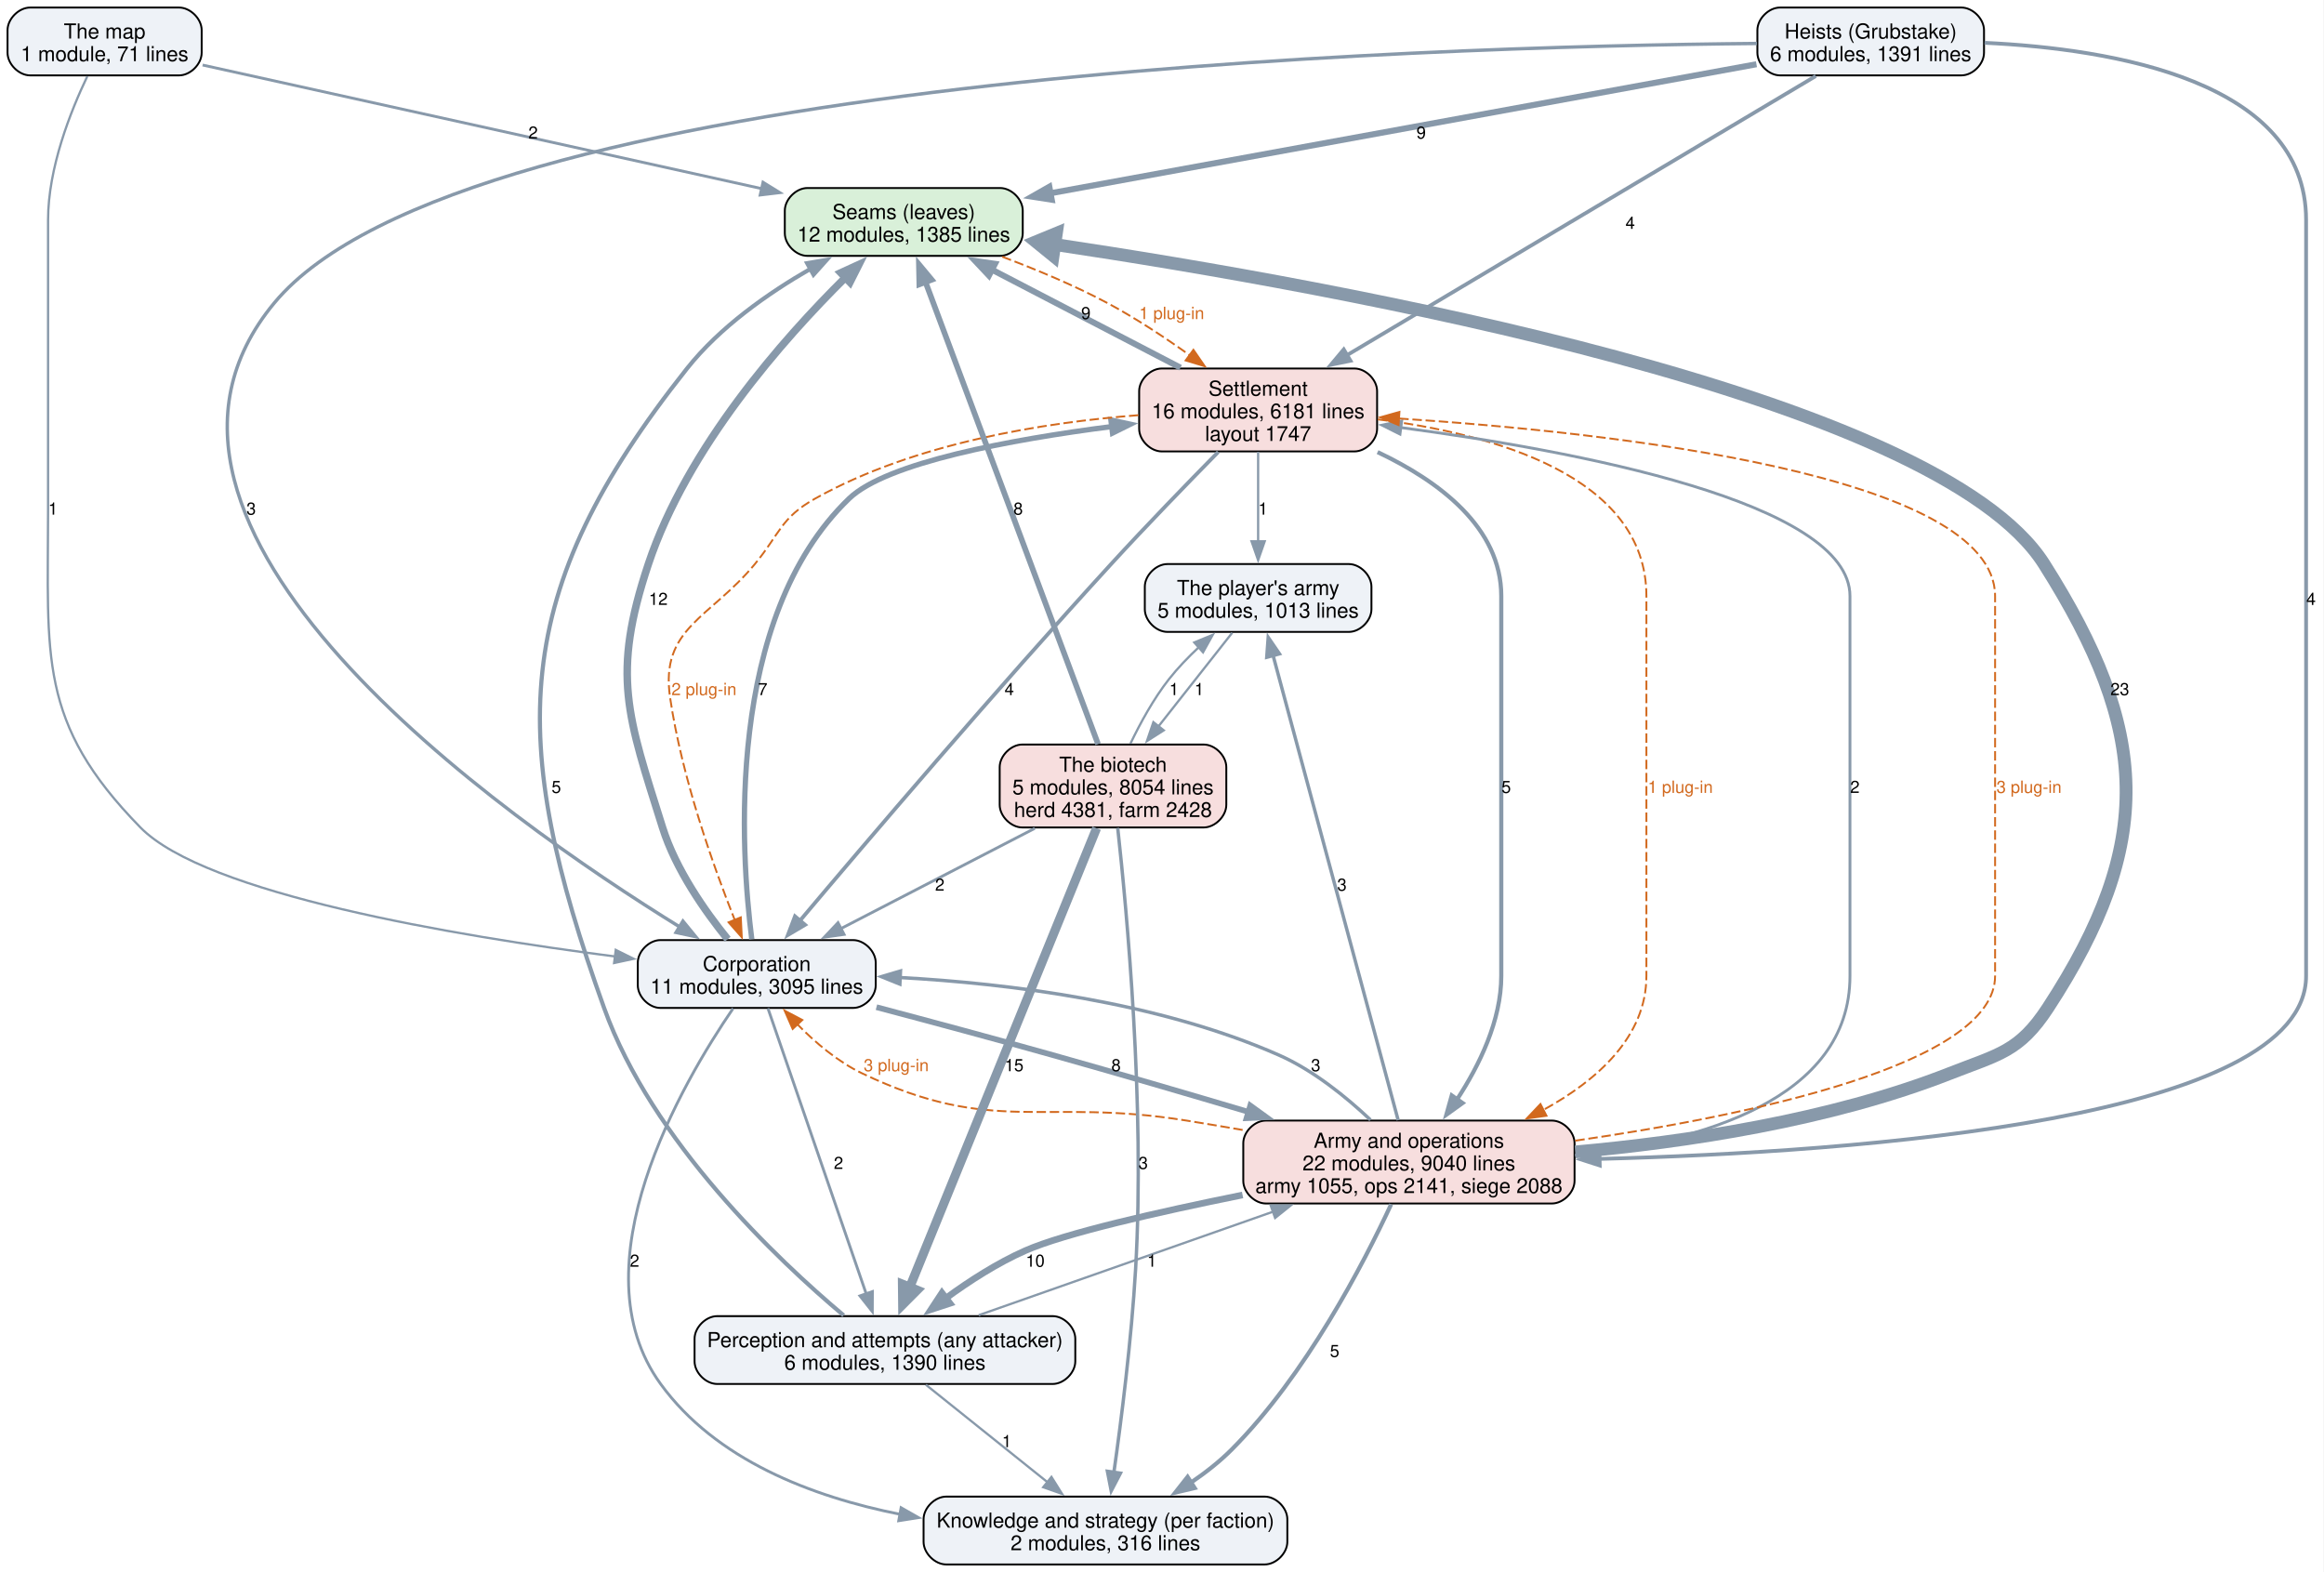
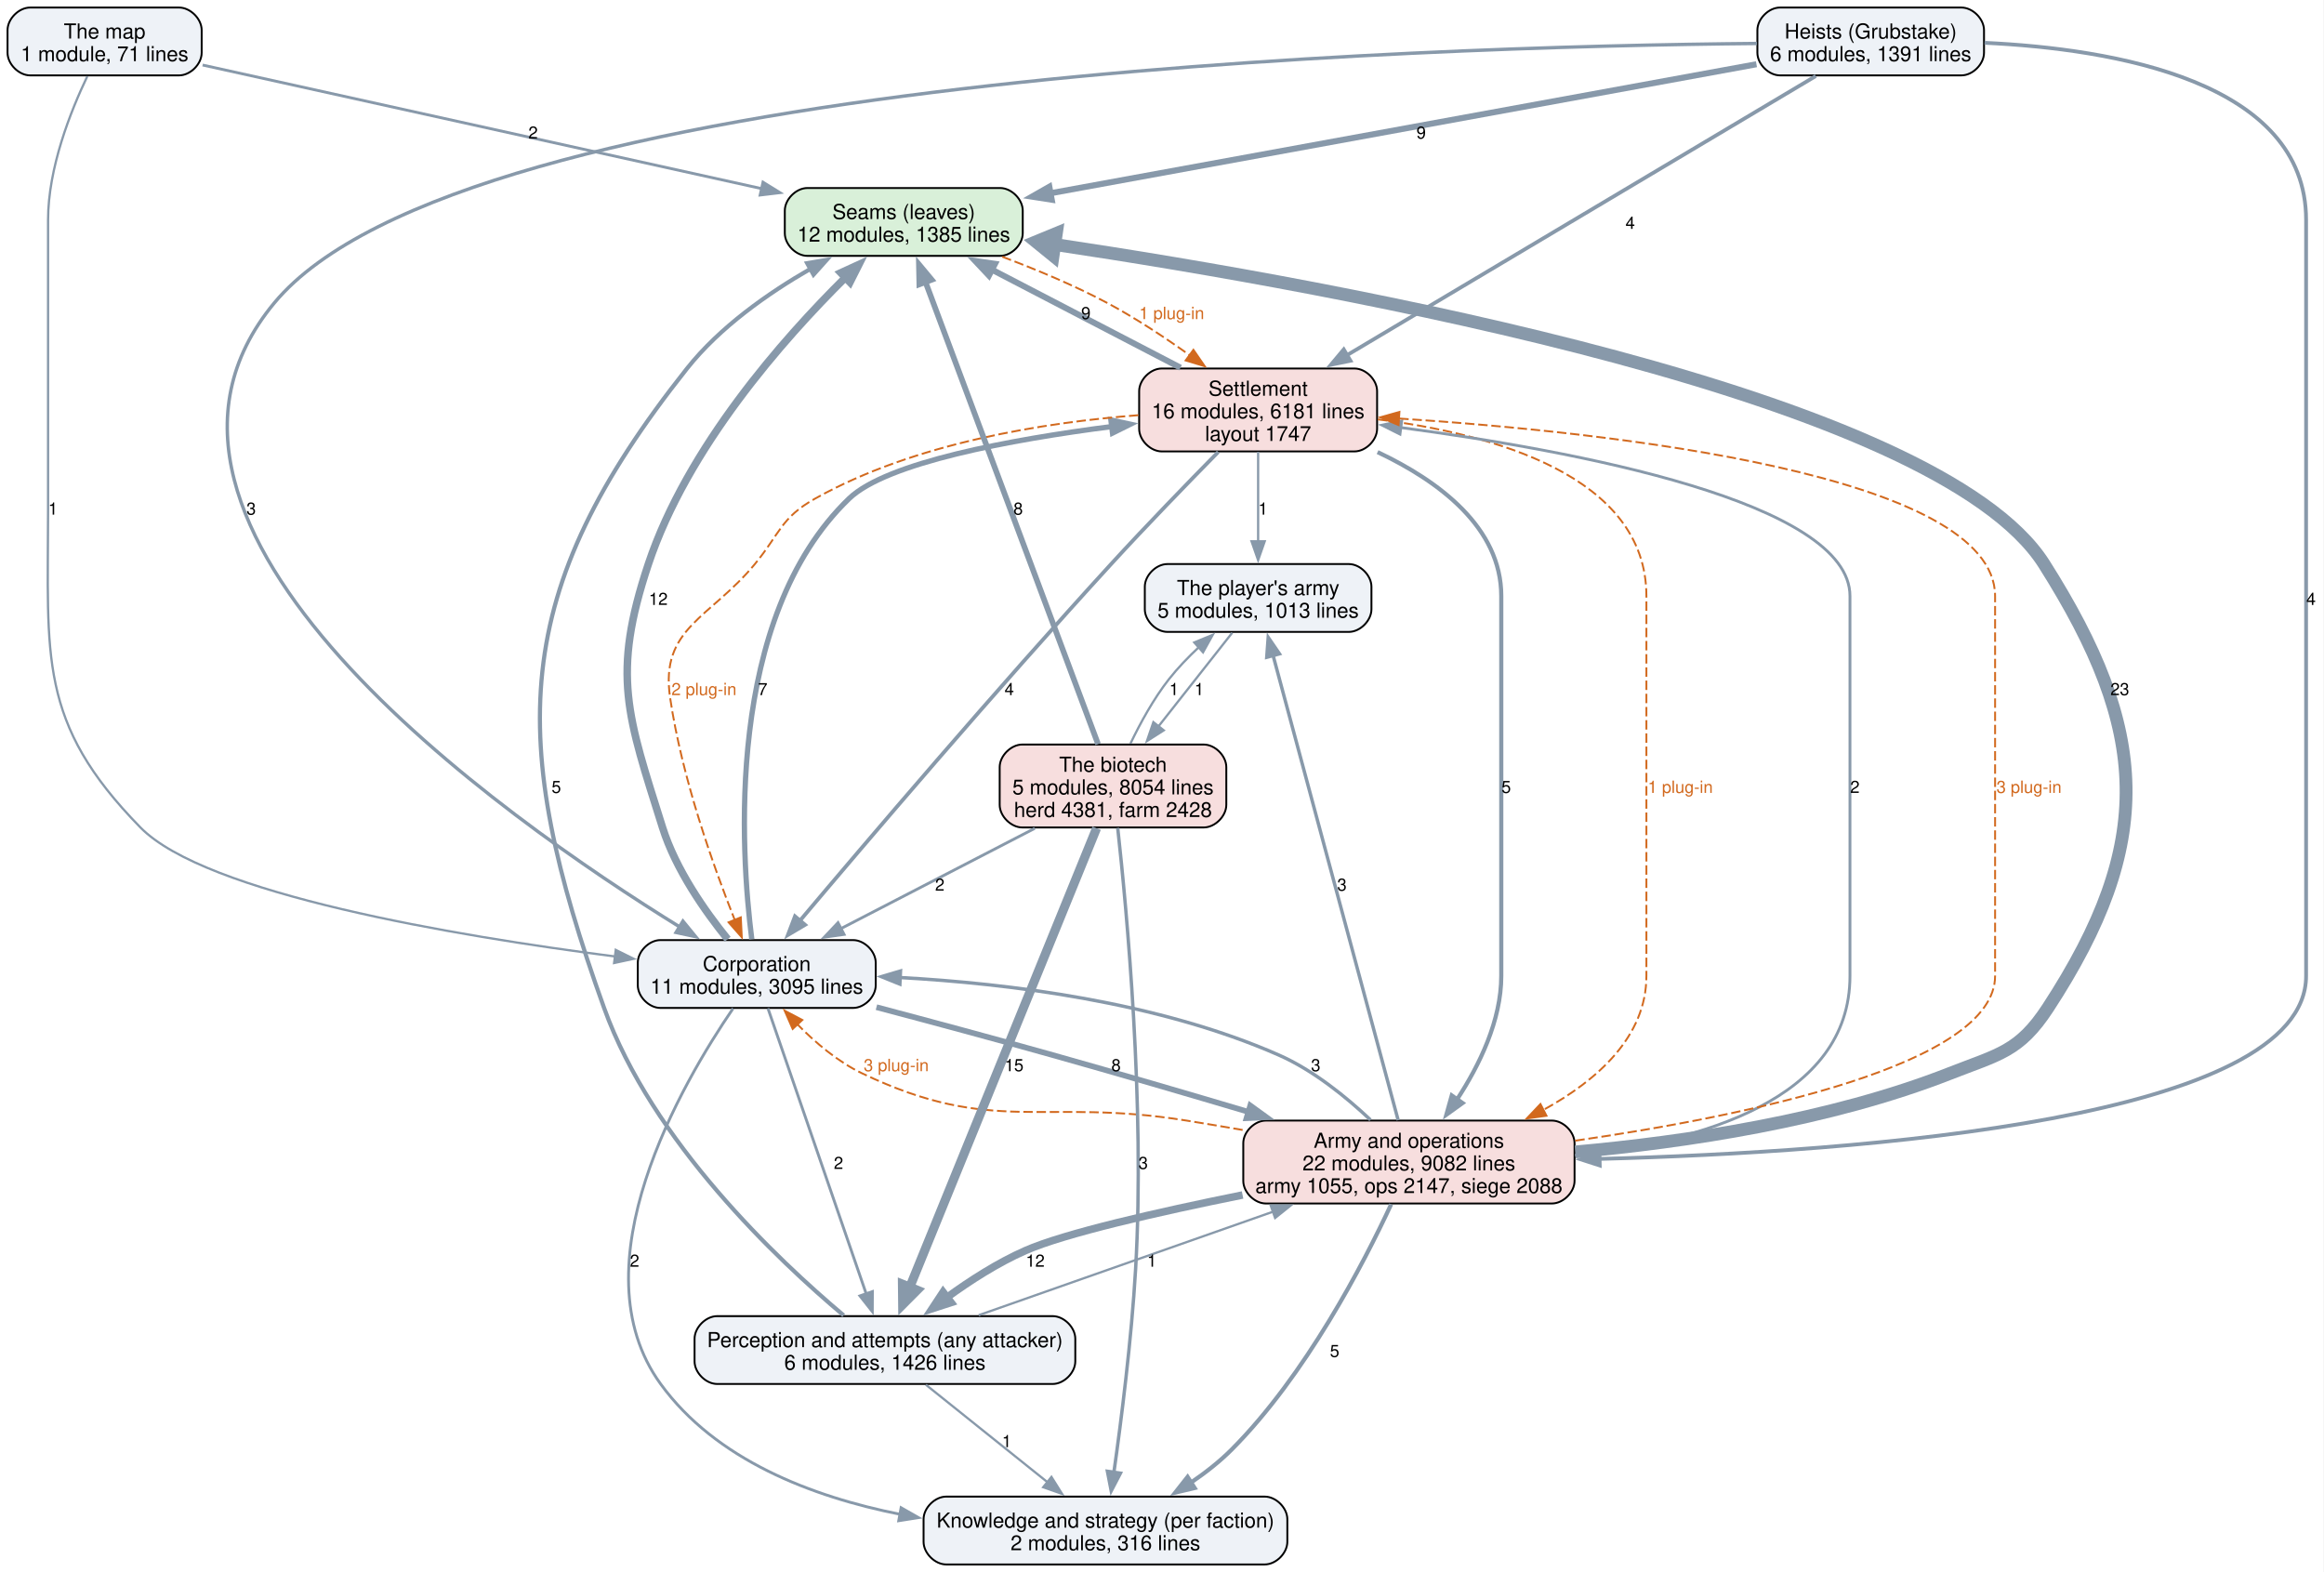
<svg xmlns="http://www.w3.org/2000/svg" width="1233pt" height="834pt" viewBox="0.00 0.00 1233.00 834.00">
  <g id="graph0" class="graph" transform="scale(1 1) rotate(0) translate(4 830)">
    <polygon fill="white" stroke="none" points="-4,4 -4,-830 1228.75,-830 1228.75,4 -4,4" />
    <g id="node1" class="node">
      <path fill="#d9f0d9" stroke="black" d="M526.62,-730.25C526.62,-730.25 424.38,-730.25 424.38,-730.25 418.38,-730.25 412.38,-724.25 412.38,-718.25 412.38,-718.25 412.38,-706.25 412.38,-706.25 412.38,-700.25 418.38,-694.25 424.38,-694.25 424.38,-694.25 526.62,-694.25 526.62,-694.25 532.62,-694.25 538.62,-700.25 538.62,-706.25 538.62,-706.25 538.62,-718.25 538.62,-718.25 538.62,-724.25 532.62,-730.25 526.62,-730.25" />
      <text xml:space="preserve" text-anchor="middle" x="475.5" y="-713.8" font-family="Helvetica,sans-Serif" font-size="11.00">Seams (leaves)</text>
      <text xml:space="preserve" text-anchor="middle" x="475.5" y="-701.8" font-family="Helvetica,sans-Serif" font-size="11.00">12 modules, 1385 lines</text>
    </g>
    <g id="node5" class="node">
      <path fill="#f7dede" stroke="black" d="M714.62,-634.5C714.62,-634.5 612.38,-634.5 612.38,-634.5 606.38,-634.5 600.38,-628.5 600.38,-622.5 600.38,-622.5 600.38,-602.5 600.38,-602.5 600.38,-596.5 606.38,-590.5 612.38,-590.5 612.38,-590.5 714.62,-590.5 714.62,-590.5 720.62,-590.5 726.62,-596.5 726.62,-602.5 726.62,-602.5 726.62,-622.5 726.62,-622.5 726.62,-628.5 720.62,-634.5 714.62,-634.5" />
      <text xml:space="preserve" text-anchor="middle" x="663.5" y="-620.05" font-family="Helvetica,sans-Serif" font-size="11.00">Settlement</text>
      <text xml:space="preserve" text-anchor="middle" x="663.5" y="-608.05" font-family="Helvetica,sans-Serif" font-size="11.00">16 modules, 6181 lines</text>
      <text xml:space="preserve" text-anchor="middle" x="663.5" y="-596.05" font-family="Helvetica,sans-Serif" font-size="11.00">layout 1747</text>
    </g>
    <g id="edge33" class="edge">
      <path fill="none" stroke="#d2691e" stroke-dasharray="5,2" d="M527.71,-693.81C545.79,-687.02 565.92,-678.62 583.5,-669.25 598.41,-661.3 613.85,-651.08 627.14,-641.57" />
      <polygon fill="#d2691e" stroke="#d2691e" points="629.17,-644.42 635.18,-635.7 625.04,-638.77 629.17,-644.42" />
      <text xml:space="preserve" text-anchor="middle" x="617.64" y="-660.7" font-family="Helvetica,sans-Serif" font-size="9.00" fill="#d2691e">1 plug-in</text>
    </g>
    <g id="node2" class="node">
      <path fill="#eef2f7" stroke="black" d="M554.5,-131.75C554.5,-131.75 376.5,-131.75 376.5,-131.75 370.5,-131.75 364.5,-125.75 364.5,-119.75 364.5,-119.75 364.5,-107.75 364.5,-107.75 364.5,-101.75 370.5,-95.75 376.5,-95.75 376.5,-95.75 554.5,-95.75 554.5,-95.75 560.5,-95.75 566.5,-101.75 566.5,-107.75 566.5,-107.75 566.5,-119.75 566.5,-119.75 566.5,-125.75 560.5,-131.75 554.5,-131.75" />
      <text xml:space="preserve" text-anchor="middle" x="465.5" y="-115.3" font-family="Helvetica,sans-Serif" font-size="11.00">Perception and attempts (any attacker)</text>
-       <text xml:space="preserve" text-anchor="middle" x="465.5" y="-103.3" font-family="Helvetica,sans-Serif" font-size="11.00">6 modules, 1390 lines</text>
+       <text xml:space="preserve" text-anchor="middle" x="465.5" y="-103.3" font-family="Helvetica,sans-Serif" font-size="11.00">6 modules, 1426 lines</text>
    </g>
    <g id="edge18" class="edge">
      <path fill="none" stroke="#8899aa" stroke-width="2.2" d="M443.62,-132.14C408.78,-161.41 342,-224.32 316.5,-295.25 265.07,-438.33 265.97,-515.41 360.5,-634.5 377.97,-656.51 403.52,-674.45 426.1,-687.43" />
      <polygon fill="#8899aa" stroke="#8899aa" stroke-width="2.2" points="424.22,-690.38 434.66,-692.15 427.6,-684.25 424.22,-690.38" />
      <text xml:space="preserve" text-anchor="middle" x="291.15" y="-409.32" font-family="Helvetica,sans-Serif" font-size="9.00">5</text>
    </g>
    <g id="node3" class="node">
      <path fill="#eef2f7" stroke="black" d="M667,-36C667,-36 498,-36 498,-36 492,-36 486,-30 486,-24 486,-24 486,-12 486,-12 486,-6 492,0 498,0 498,0 667,0 667,0 673,0 679,-6 679,-12 679,-12 679,-24 679,-24 679,-30 673,-36 667,-36" />
      <text xml:space="preserve" text-anchor="middle" x="582.5" y="-19.55" font-family="Helvetica,sans-Serif" font-size="11.00">Knowledge and strategy (per faction)</text>
      <text xml:space="preserve" text-anchor="middle" x="582.5" y="-7.55" font-family="Helvetica,sans-Serif" font-size="11.00">2 modules, 316 lines</text>
    </g>
    <g id="edge17" class="edge">
      <path fill="none" stroke="#8899aa" stroke-width="1.2" d="M487.23,-95.34C505.37,-80.8 531.45,-59.91 551.74,-43.65" />
      <polygon fill="#8899aa" stroke="#8899aa" stroke-width="1.2" points="553.85,-46.44 559.47,-37.46 549.47,-40.98 553.85,-46.44" />
      <text xml:space="preserve" text-anchor="middle" x="530.13" y="-62.2" font-family="Helvetica,sans-Serif" font-size="9.00">1</text>
    </g>
    <g id="node6" class="node">
      <path fill="#f7dede" stroke="black" d="M819.38,-235.5C819.38,-235.5 667.62,-235.5 667.62,-235.5 661.62,-235.5 655.62,-229.5 655.62,-223.5 655.62,-223.5 655.62,-203.5 655.62,-203.5 655.62,-197.5 661.62,-191.5 667.62,-191.5 667.62,-191.5 819.38,-191.5 819.38,-191.5 825.38,-191.5 831.38,-197.5 831.38,-203.5 831.38,-203.5 831.38,-223.5 831.38,-223.5 831.38,-229.5 825.38,-235.5 819.38,-235.5" />
      <text xml:space="preserve" text-anchor="middle" x="743.5" y="-221.05" font-family="Helvetica,sans-Serif" font-size="11.00">Army and operations</text>
-       <text xml:space="preserve" text-anchor="middle" x="743.5" y="-209.05" font-family="Helvetica,sans-Serif" font-size="11.00">22 modules, 9040 lines</text>
-       <text xml:space="preserve" text-anchor="middle" x="743.5" y="-197.05" font-family="Helvetica,sans-Serif" font-size="11.00">army 1055, ops 2141, siege 2088</text>
+       <text xml:space="preserve" text-anchor="middle" x="743.5" y="-209.05" font-family="Helvetica,sans-Serif" font-size="11.00">22 modules, 9082 lines</text>
+       <text xml:space="preserve" text-anchor="middle" x="743.5" y="-197.05" font-family="Helvetica,sans-Serif" font-size="11.00">army 1055, ops 2147, siege 2088</text>
    </g>
    <g id="edge16" class="edge">
      <path fill="none" stroke="#8899aa" stroke-width="1.2" d="M515.24,-132.24C558.77,-147.55 622.54,-169.97 671.62,-187.23" />
      <polygon fill="#8899aa" stroke="#8899aa" stroke-width="1.2" points="670.18,-190.43 680.78,-190.45 672.51,-183.83 670.18,-190.43" />
      <text xml:space="preserve" text-anchor="middle" x="607.12" y="-157.95" font-family="Helvetica,sans-Serif" font-size="9.00">1</text>
    </g>
    <g id="node4" class="node">
      <path fill="#eef2f7" stroke="black" d="M448.62,-331.25C448.62,-331.25 346.38,-331.25 346.38,-331.25 340.38,-331.25 334.38,-325.25 334.38,-319.25 334.38,-319.25 334.38,-307.25 334.38,-307.25 334.38,-301.25 340.38,-295.25 346.38,-295.25 346.38,-295.25 448.62,-295.25 448.62,-295.25 454.62,-295.25 460.62,-301.25 460.62,-307.25 460.62,-307.25 460.62,-319.25 460.62,-319.25 460.62,-325.25 454.62,-331.25 448.62,-331.25" />
      <text xml:space="preserve" text-anchor="middle" x="397.5" y="-314.8" font-family="Helvetica,sans-Serif" font-size="11.00">Corporation</text>
      <text xml:space="preserve" text-anchor="middle" x="397.5" y="-302.8" font-family="Helvetica,sans-Serif" font-size="11.00">11 modules, 3095 lines</text>
    </g>
    <g id="edge10" class="edge">
      <path fill="none" stroke="#8899aa" stroke-width="4" d="M382.08,-331.72C370.17,-346.4 354.56,-368.55 347.5,-391 328.85,-450.34 320.32,-471.75 340,-530.75 360.6,-592.49 411.51,-650.1 444.73,-682.95" />
      <polygon fill="#8899aa" stroke="#8899aa" stroke-width="4" points="442.09,-685.27 451.72,-689.69 446.95,-680.23 442.09,-685.27" />
      <text xml:space="preserve" text-anchor="middle" x="345.25" y="-509.07" font-family="Helvetica,sans-Serif" font-size="9.00">12</text>
    </g>
    <g id="edge9" class="edge">
      <path fill="none" stroke="#8899aa" stroke-width="1.5" d="M403.42,-295.07C415.1,-261.15 441.23,-185.25 455.58,-143.55" />
      <polygon fill="#8899aa" stroke="#8899aa" stroke-width="1.5" points="458.86,-144.77 458.81,-134.18 452.25,-142.49 458.86,-144.77" />
      <text xml:space="preserve" text-anchor="middle" x="440.88" y="-209.82" font-family="Helvetica,sans-Serif" font-size="9.00">2</text>
    </g>
    <g id="edge8" class="edge">
      <path fill="none" stroke="#8899aa" stroke-width="1.5" d="M384.93,-294.97C358.06,-255.71 301,-158.39 346.5,-95.75 375.74,-55.5 426.61,-35.94 473.65,-26.6" />
      <polygon fill="#8899aa" stroke="#8899aa" stroke-width="1.5" points="474.07,-30.09 483.28,-24.85 472.82,-23.2 474.07,-30.09" />
      <text xml:space="preserve" text-anchor="middle" x="332.68" y="-157.95" font-family="Helvetica,sans-Serif" font-size="9.00">2</text>
    </g>
    <g id="edge11" class="edge">
      <path fill="none" stroke="#8899aa" stroke-width="2.8" d="M394.87,-331.66C389.04,-377.42 380.35,-501.89 446.5,-565.5 466.38,-584.61 531.92,-596.74 585.82,-603.71" />
      <polygon fill="#8899aa" stroke="#8899aa" stroke-width="2.8" points="585.39,-607.18 595.74,-604.94 586.24,-600.24 585.39,-607.18" />
      <text xml:space="preserve" text-anchor="middle" x="400.66" y="-461.2" font-family="Helvetica,sans-Serif" font-size="9.00">7</text>
    </g>
    <g id="edge7" class="edge">
      <path fill="none" stroke="#8899aa" stroke-width="3" d="M461,-295.65C489.62,-288.08 523.81,-278.88 554.5,-270.25 588.65,-260.65 626.14,-249.68 658.66,-240.02" />
      <polygon fill="#8899aa" stroke="#8899aa" stroke-width="3" points="659.33,-243.48 667.92,-237.27 657.34,-236.77 659.33,-243.48" />
      <text xml:space="preserve" text-anchor="middle" x="588.14" y="-261.7" font-family="Helvetica,sans-Serif" font-size="9.00">8</text>
    </g>
    <g id="edge21" class="edge">
      <path fill="none" stroke="#8899aa" stroke-width="3.2" d="M622.31,-634.92C592.73,-650.3 552.83,-671.04 522.09,-687.02" />
      <polygon fill="#8899aa" stroke="#8899aa" stroke-width="3.2" points="520.67,-683.82 513.41,-691.54 523.89,-690.03 520.67,-683.82" />
      <text xml:space="preserve" text-anchor="middle" x="572.12" y="-660.7" font-family="Helvetica,sans-Serif" font-size="9.00">9</text>
    </g>
    <g id="edge20" class="edge">
      <path fill="none" stroke="#8899aa" stroke-width="2" d="M642.33,-590.2C626.46,-574.09 604.33,-551.3 585.5,-530.75 524.41,-464.06 455.34,-382.98 420.39,-341.53" />
      <polygon fill="#8899aa" stroke="#8899aa" stroke-width="2" points="423.13,-339.35 414.01,-333.96 417.77,-343.86 423.13,-339.35" />
      <text xml:space="preserve" text-anchor="middle" x="531.48" y="-461.2" font-family="Helvetica,sans-Serif" font-size="9.00">4</text>
    </g>
    <g id="edge35" class="edge">
      <path fill="none" stroke="#d2691e" stroke-dasharray="5,2" d="M599.96,-609.73C550.46,-605.92 481.47,-595.13 428.5,-565.5 410.18,-555.25 409.86,-546.94 396.5,-530.75 372.78,-502.01 346.11,-496.87 351.5,-460 357.7,-417.58 374.4,-370.66 385.87,-341.81" />
      <polygon fill="#d2691e" stroke="#d2691e" points="389.04,-343.31 389.56,-332.73 382.55,-340.68 389.04,-343.31" />
      <text xml:space="preserve" text-anchor="middle" x="369.5" y="-461.2" font-family="Helvetica,sans-Serif" font-size="9.00" fill="#d2691e">2 plug-in</text>
    </g>
    <g id="edge19" class="edge">
      <path fill="none" stroke="#8899aa" stroke-width="2.2" d="M726.87,-590.14C759.49,-574.73 792.5,-550.14 792.5,-513.75 792.5,-513.75 792.5,-513.75 792.5,-312.25 792.5,-288.62 780.92,-264.87 769.02,-246.69" />
      <polygon fill="#8899aa" stroke="#8899aa" stroke-width="2.2" points="771.97,-244.8 763.37,-238.61 766.23,-248.81 771.97,-244.8" />
      <text xml:space="preserve" text-anchor="middle" x="795.12" y="-409.32" font-family="Helvetica,sans-Serif" font-size="9.00">5</text>
    </g>
    <g id="edge34" class="edge">
      <path fill="none" stroke="#d2691e" stroke-dasharray="5,2" d="M726.99,-607.51C787.52,-599.85 869.5,-577.68 869.5,-513.75 869.5,-513.75 869.5,-513.75 869.5,-312.25 869.5,-279.93 843.3,-256.76 814.79,-241.12" />
      <polygon fill="#d2691e" stroke="#d2691e" points="816.49,-238.05 806,-236.59 813.29,-244.28 816.49,-238.05" />
      <text xml:space="preserve" text-anchor="middle" x="887.5" y="-409.32" font-family="Helvetica,sans-Serif" font-size="9.00" fill="#d2691e">1 plug-in</text>
    </g>
    <g id="node10" class="node">
      <path fill="#eef2f7" stroke="black" d="M711.62,-530.75C711.62,-530.75 615.38,-530.75 615.38,-530.75 609.38,-530.75 603.38,-524.75 603.38,-518.75 603.38,-518.75 603.38,-506.75 603.38,-506.75 603.38,-500.75 609.38,-494.75 615.38,-494.75 615.38,-494.75 711.62,-494.75 711.62,-494.75 717.62,-494.75 723.62,-500.75 723.62,-506.75 723.62,-506.75 723.62,-518.75 723.62,-518.75 723.62,-524.75 717.62,-530.75 711.62,-530.75" />
      <text xml:space="preserve" text-anchor="middle" x="663.5" y="-514.3" font-family="Helvetica,sans-Serif" font-size="11.00">The player's army</text>
      <text xml:space="preserve" text-anchor="middle" x="663.5" y="-502.3" font-family="Helvetica,sans-Serif" font-size="11.00">5 modules, 1013 lines</text>
    </g>
    <g id="edge22" class="edge">
      <path fill="none" stroke="#8899aa" stroke-width="1.2" d="M663.5,-590.29C663.5,-576.29 663.5,-557.77 663.5,-542.46" />
      <polygon fill="#8899aa" stroke="#8899aa" stroke-width="1.2" points="667,-542.83 663.5,-532.83 660,-542.83 667,-542.83" />
      <text xml:space="preserve" text-anchor="middle" x="666.12" y="-556.95" font-family="Helvetica,sans-Serif" font-size="9.00">1</text>
    </g>
    <g id="edge4" class="edge">
      <path fill="none" stroke="#8899aa" stroke-width="6.8" d="M831.77,-218.85C889.89,-224.05 966.73,-235.47 1030.5,-260.5 1056.37,-270.66 1067.3,-271.98 1082.5,-295.25 1139.75,-382.88 1136.54,-442.35 1080.5,-530.75 1023.65,-620.43 706.35,-677.75 555.37,-700.33" />
      <polygon fill="#8899aa" stroke="#8899aa" stroke-width="6.8" points="554.72,-694.41 545.69,-701.75 556.45,-706.18 554.72,-694.41" />
      <text xml:space="preserve" text-anchor="middle" x="1120.67" y="-461.2" font-family="Helvetica,sans-Serif" font-size="9.00">23</text>
    </g>
    <g id="edge3" class="edge">
-       <path fill="none" stroke="#8899aa" stroke-width="3.5" d="M655.25,-196.02C610.31,-186.94 560.84,-175.68 540,-166.5 525.24,-160 510.36,-150.42 497.83,-141.26" />
-       <polygon fill="#8899aa" stroke="#8899aa" stroke-width="3.5" points="500,-138.52 489.93,-135.23 495.75,-144.08 500,-138.52" />
-       <text xml:space="preserve" text-anchor="middle" x="545.25" y="-157.95" font-family="Helvetica,sans-Serif" font-size="9.00">10</text>
+       <path fill="none" stroke="#8899aa" stroke-width="4" d="M655.25,-196.02C610.31,-186.94 560.84,-175.68 540,-166.5 525.39,-160.07 510.68,-150.62 498.22,-141.55" />
+       <polygon fill="#8899aa" stroke="#8899aa" stroke-width="4" points="500.61,-138.96 490.53,-135.69 496.36,-144.53 500.61,-138.96" />
+       <text xml:space="preserve" text-anchor="middle" x="545.25" y="-157.95" font-family="Helvetica,sans-Serif" font-size="9.00">12</text>
    </g>
    <g id="edge2" class="edge">
      <path fill="none" stroke="#8899aa" stroke-width="2.2" d="M734.08,-191.07C719.48,-159.67 688.92,-100.6 649.5,-61 643.12,-54.59 635.59,-48.7 627.93,-43.49" />
      <polygon fill="#8899aa" stroke="#8899aa" stroke-width="2.2" points="629.84,-40.56 619.52,-38.14 626.08,-46.46 629.84,-40.56" />
      <text xml:space="preserve" text-anchor="middle" x="704.09" y="-110.08" font-family="Helvetica,sans-Serif" font-size="9.00">5</text>
    </g>
    <g id="edge1" class="edge">
      <path fill="none" stroke="#8899aa" stroke-width="1.8" d="M723.12,-235.85C710.33,-247.93 692.82,-262.18 674.5,-270.25 610.46,-298.47 530.92,-308.23 473.52,-311.38" />
      <polygon fill="#8899aa" stroke="#8899aa" stroke-width="1.8" points="473.43,-307.88 463.61,-311.85 473.77,-314.87 473.43,-307.88" />
      <text xml:space="preserve" text-anchor="middle" x="694.08" y="-261.7" font-family="Helvetica,sans-Serif" font-size="9.00">3</text>
    </g>
    <g id="edge31" class="edge">
      <path fill="none" stroke="#d2691e" stroke-dasharray="5,2" d="M655.28,-230.52C645.24,-232.24 635.15,-233.94 625.5,-235.5 549.24,-247.82 523.22,-227.24 453.5,-260.5 440.56,-266.67 428.55,-276.88 419,-286.61" />
      <polygon fill="#d2691e" stroke="#d2691e" points="416.55,-284.1 412.3,-293.81 421.67,-288.87 416.55,-284.1" />
      <text xml:space="preserve" text-anchor="middle" x="471.5" y="-261.7" font-family="Helvetica,sans-Serif" font-size="9.00" fill="#d2691e">3 plug-in</text>
    </g>
    <g id="edge5" class="edge">
      <path fill="none" stroke="#8899aa" stroke-width="1.5" d="M831.63,-217.04C897.96,-224.22 977.5,-246.54 977.5,-312.25 977.5,-513.75 977.5,-513.75 977.5,-513.75 977.5,-563.52 831.84,-590.84 738.94,-603.2" />
      <polygon fill="#8899aa" stroke="#8899aa" stroke-width="1.5" points="738.76,-599.7 729.29,-604.45 739.66,-606.64 738.76,-599.7" />
      <text xml:space="preserve" text-anchor="middle" x="980.12" y="-409.32" font-family="Helvetica,sans-Serif" font-size="9.00">2</text>
    </g>
    <g id="edge32" class="edge">
      <path fill="none" stroke="#d2691e" stroke-dasharray="5,2" d="M831.79,-224.83C923.73,-238.12 1054.5,-265.27 1054.5,-312.25 1054.5,-513.75 1054.5,-513.75 1054.5,-513.75 1054.5,-578.27 851.59,-600.56 738.12,-607.98" />
      <polygon fill="#d2691e" stroke="#d2691e" points="738.03,-604.48 728.27,-608.6 738.47,-611.46 738.03,-604.48" />
      <text xml:space="preserve" text-anchor="middle" x="1072.5" y="-409.32" font-family="Helvetica,sans-Serif" font-size="9.00" fill="#d2691e">3 plug-in</text>
    </g>
    <g id="edge6" class="edge">
      <path fill="none" stroke="#8899aa" stroke-width="1.8" d="M737.79,-235.71C723.76,-287.84 687.56,-422.37 671.44,-482.25" />
      <polygon fill="#8899aa" stroke="#8899aa" stroke-width="1.8" points="668.07,-481.29 668.85,-491.85 674.83,-483.11 668.07,-481.29" />
      <text xml:space="preserve" text-anchor="middle" x="707.97" y="-357.45" font-family="Helvetica,sans-Serif" font-size="9.00">3</text>
    </g>
    <g id="node7" class="node">
      <path fill="#eef2f7" stroke="black" d="M1036.62,-826C1036.62,-826 940.38,-826 940.38,-826 934.38,-826 928.38,-820 928.38,-814 928.38,-814 928.38,-802 928.38,-802 928.38,-796 934.38,-790 940.38,-790 940.38,-790 1036.62,-790 1036.62,-790 1042.62,-790 1048.62,-796 1048.62,-802 1048.62,-802 1048.62,-814 1048.62,-814 1048.62,-820 1042.62,-826 1036.62,-826" />
      <text xml:space="preserve" text-anchor="middle" x="988.5" y="-809.55" font-family="Helvetica,sans-Serif" font-size="11.00">Heists (Grubstake)</text>
      <text xml:space="preserve" text-anchor="middle" x="988.5" y="-797.55" font-family="Helvetica,sans-Serif" font-size="11.00">6 modules, 1391 lines</text>
    </g>
    <g id="edge14" class="edge">
      <path fill="none" stroke="#8899aa" stroke-width="3.2" d="M927.89,-795.92C834.64,-778.88 656.04,-746.24 553.34,-727.48" />
      <polygon fill="#8899aa" stroke="#8899aa" stroke-width="3.2" points="553.99,-724.04 543.53,-725.68 552.73,-730.92 553.99,-724.04" />
      <text xml:space="preserve" text-anchor="middle" x="750.01" y="-756.45" font-family="Helvetica,sans-Serif" font-size="9.00">9</text>
    </g>
    <g id="edge13" class="edge">
      <path fill="none" stroke="#8899aa" stroke-width="1.8" d="M928.17,-806.94C751.57,-805.34 241.78,-790.16 141.5,-669.25 42.93,-550.4 262.14,-396.55 356.75,-338.15" />
      <polygon fill="#8899aa" stroke="#8899aa" stroke-width="1.8" points="358.33,-341.29 365.05,-333.09 354.69,-335.31 358.33,-341.29" />
      <text xml:space="preserve" text-anchor="middle" x="129.26" y="-556.95" font-family="Helvetica,sans-Serif" font-size="9.00">3</text>
    </g>
    <g id="edge15" class="edge">
      <path fill="none" stroke="#8899aa" stroke-width="2" d="M959.37,-789.66C902.99,-756.09 778.52,-681.98 710.36,-641.4" />
      <polygon fill="#8899aa" stroke="#8899aa" stroke-width="2" points="712.51,-638.61 702.13,-636.5 708.93,-644.62 712.51,-638.61" />
      <text xml:space="preserve" text-anchor="middle" x="860.93" y="-708.58" font-family="Helvetica,sans-Serif" font-size="9.00">4</text>
    </g>
    <g id="edge12" class="edge">
      <path fill="none" stroke="#8899aa" stroke-width="2" d="M1048.89,-807.29C1117.33,-804.08 1219.5,-786.94 1219.5,-713.25 1219.5,-713.25 1219.5,-713.25 1219.5,-312.25 1219.5,-236.32 984.16,-218.84 844.43,-215.15" />
      <polygon fill="#8899aa" stroke="#8899aa" stroke-width="2" points="844.75,-211.66 834.66,-214.92 844.58,-218.66 844.75,-211.66" />
      <text xml:space="preserve" text-anchor="middle" x="1222.12" y="-509.07" font-family="Helvetica,sans-Serif" font-size="9.00">4</text>
    </g>
    <g id="node8" class="node">
      <path fill="#f7dede" stroke="black" d="M634.62,-435C634.62,-435 538.38,-435 538.38,-435 532.38,-435 526.38,-429 526.38,-423 526.38,-423 526.38,-403 526.38,-403 526.38,-397 532.38,-391 538.38,-391 538.38,-391 634.62,-391 634.62,-391 640.62,-391 646.62,-397 646.62,-403 646.62,-403 646.62,-423 646.62,-423 646.62,-429 640.62,-435 634.62,-435" />
      <text xml:space="preserve" text-anchor="middle" x="586.5" y="-420.55" font-family="Helvetica,sans-Serif" font-size="11.00">The biotech</text>
      <text xml:space="preserve" text-anchor="middle" x="586.5" y="-408.55" font-family="Helvetica,sans-Serif" font-size="11.00">5 modules, 8054 lines</text>
      <text xml:space="preserve" text-anchor="middle" x="586.5" y="-396.55" font-family="Helvetica,sans-Serif" font-size="11.00">herd 4381, farm 2428</text>
    </g>
    <g id="edge26" class="edge">
      <path fill="none" stroke="#8899aa" stroke-width="3" d="M578.58,-435.21C559.23,-487.01 509.51,-620.17 486.94,-680.61" />
      <polygon fill="#8899aa" stroke="#8899aa" stroke-width="3" points="483.76,-679.14 483.54,-689.73 490.31,-681.59 483.76,-679.14" />
      <text xml:space="preserve" text-anchor="middle" x="536.19" y="-556.95" font-family="Helvetica,sans-Serif" font-size="9.00">8</text>
    </g>
    <g id="edge25" class="edge">
      <path fill="none" stroke="#8899aa" stroke-width="4.8" d="M577.8,-390.62C556.85,-339.16 503.52,-208.15 478.65,-147.05" />
      <polygon fill="#8899aa" stroke="#8899aa" stroke-width="4.8" points="482.57,-145.54 474.91,-137.86 474.79,-148.7 482.57,-145.54" />
      <text xml:space="preserve" text-anchor="middle" x="534.04" y="-261.7" font-family="Helvetica,sans-Serif" font-size="9.00">15</text>
    </g>
    <g id="edge24" class="edge">
      <path fill="none" stroke="#8899aa" stroke-width="1.8" d="M589,-390.81C593.82,-347.06 603.52,-243.56 598.5,-156.75 596.34,-119.36 590.89,-76.55 586.96,-48.71" />
      <polygon fill="#8899aa" stroke="#8899aa" stroke-width="1.8" points="590.45,-48.43 585.56,-39.04 583.53,-49.43 590.45,-48.43" />
      <text xml:space="preserve" text-anchor="middle" x="602.53" y="-209.82" font-family="Helvetica,sans-Serif" font-size="9.00">3</text>
    </g>
    <g id="edge23" class="edge">
      <path fill="none" stroke="#8899aa" stroke-width="1.5" d="M545.02,-390.55C514.5,-374.76 473.07,-353.33 441.88,-337.21" />
      <polygon fill="#8899aa" stroke="#8899aa" stroke-width="1.5" points="443.82,-334.27 433.33,-332.78 440.61,-340.48 443.82,-334.27" />
      <text xml:space="preserve" text-anchor="middle" x="494.62" y="-357.45" font-family="Helvetica,sans-Serif" font-size="9.00">2</text>
    </g>
    <g id="edge27" class="edge">
      <path fill="none" stroke="#8899aa" stroke-width="1.2" d="M595.74,-435.46C600.94,-446.3 608.04,-459.32 616.25,-469.75 620.89,-475.63 626.41,-481.37 632.01,-486.61" />
      <polygon fill="#8899aa" stroke="#8899aa" stroke-width="1.2" points="629.62,-489.16 639.42,-493.19 634.27,-483.93 629.62,-489.16" />
      <text xml:space="preserve" text-anchor="middle" x="618.88" y="-461.2" font-family="Helvetica,sans-Serif" font-size="9.00">1</text>
    </g>
    <g id="node9" class="node">
      <path fill="#eef2f7" stroke="black" d="M91,-826C91,-826 12,-826 12,-826 6,-826 0,-820 0,-814 0,-814 0,-802 0,-802 0,-796 6,-790 12,-790 12,-790 91,-790 91,-790 97,-790 103,-796 103,-802 103,-802 103,-814 103,-814 103,-820 97,-826 91,-826" />
      <text xml:space="preserve" text-anchor="middle" x="51.5" y="-809.55" font-family="Helvetica,sans-Serif" font-size="11.00">The map</text>
      <text xml:space="preserve" text-anchor="middle" x="51.5" y="-797.55" font-family="Helvetica,sans-Serif" font-size="11.00">1 module, 71 lines</text>
    </g>
    <g id="edge29" class="edge">
      <path fill="none" stroke="#8899aa" stroke-width="1.5" d="M103.49,-795.5C177.76,-779.08 314.66,-748.81 400.07,-729.93" />
      <polygon fill="#8899aa" stroke="#8899aa" stroke-width="1.5" points="400.8,-733.35 409.81,-727.78 399.29,-726.52 400.8,-733.35" />
      <text xml:space="preserve" text-anchor="middle" x="278.84" y="-756.45" font-family="Helvetica,sans-Serif" font-size="9.00">2</text>
    </g>
    <g id="edge28" class="edge">
      <path fill="none" stroke="#8899aa" stroke-width="1.2" d="M42.34,-789.56C33.51,-771.12 21.5,-740.93 21.5,-713.25 21.5,-713.25 21.5,-713.25 21.5,-559.62 21.5,-481.58 15.89,-446.75 70.5,-391 105.04,-355.74 236.89,-333.55 322.25,-322.57" />
      <polygon fill="#8899aa" stroke="#8899aa" stroke-width="1.2" points="322.69,-326.04 332.17,-321.32 321.81,-319.09 322.69,-326.04" />
      <text xml:space="preserve" text-anchor="middle" x="24.12" y="-556.95" font-family="Helvetica,sans-Serif" font-size="9.00">1</text>
    </g>
    <g id="edge30" class="edge">
      <path fill="none" stroke="#8899aa" stroke-width="1.2" d="M649.73,-494.27C638.89,-480.5 623.49,-460.96 610.61,-444.61" />
      <polygon fill="#8899aa" stroke="#8899aa" stroke-width="1.2" points="613.43,-442.53 604.5,-436.84 607.93,-446.87 613.43,-442.53" />
      <text xml:space="preserve" text-anchor="middle" x="632.24" y="-461.2" font-family="Helvetica,sans-Serif" font-size="9.00">1</text>
    </g>
  </g>
</svg>
